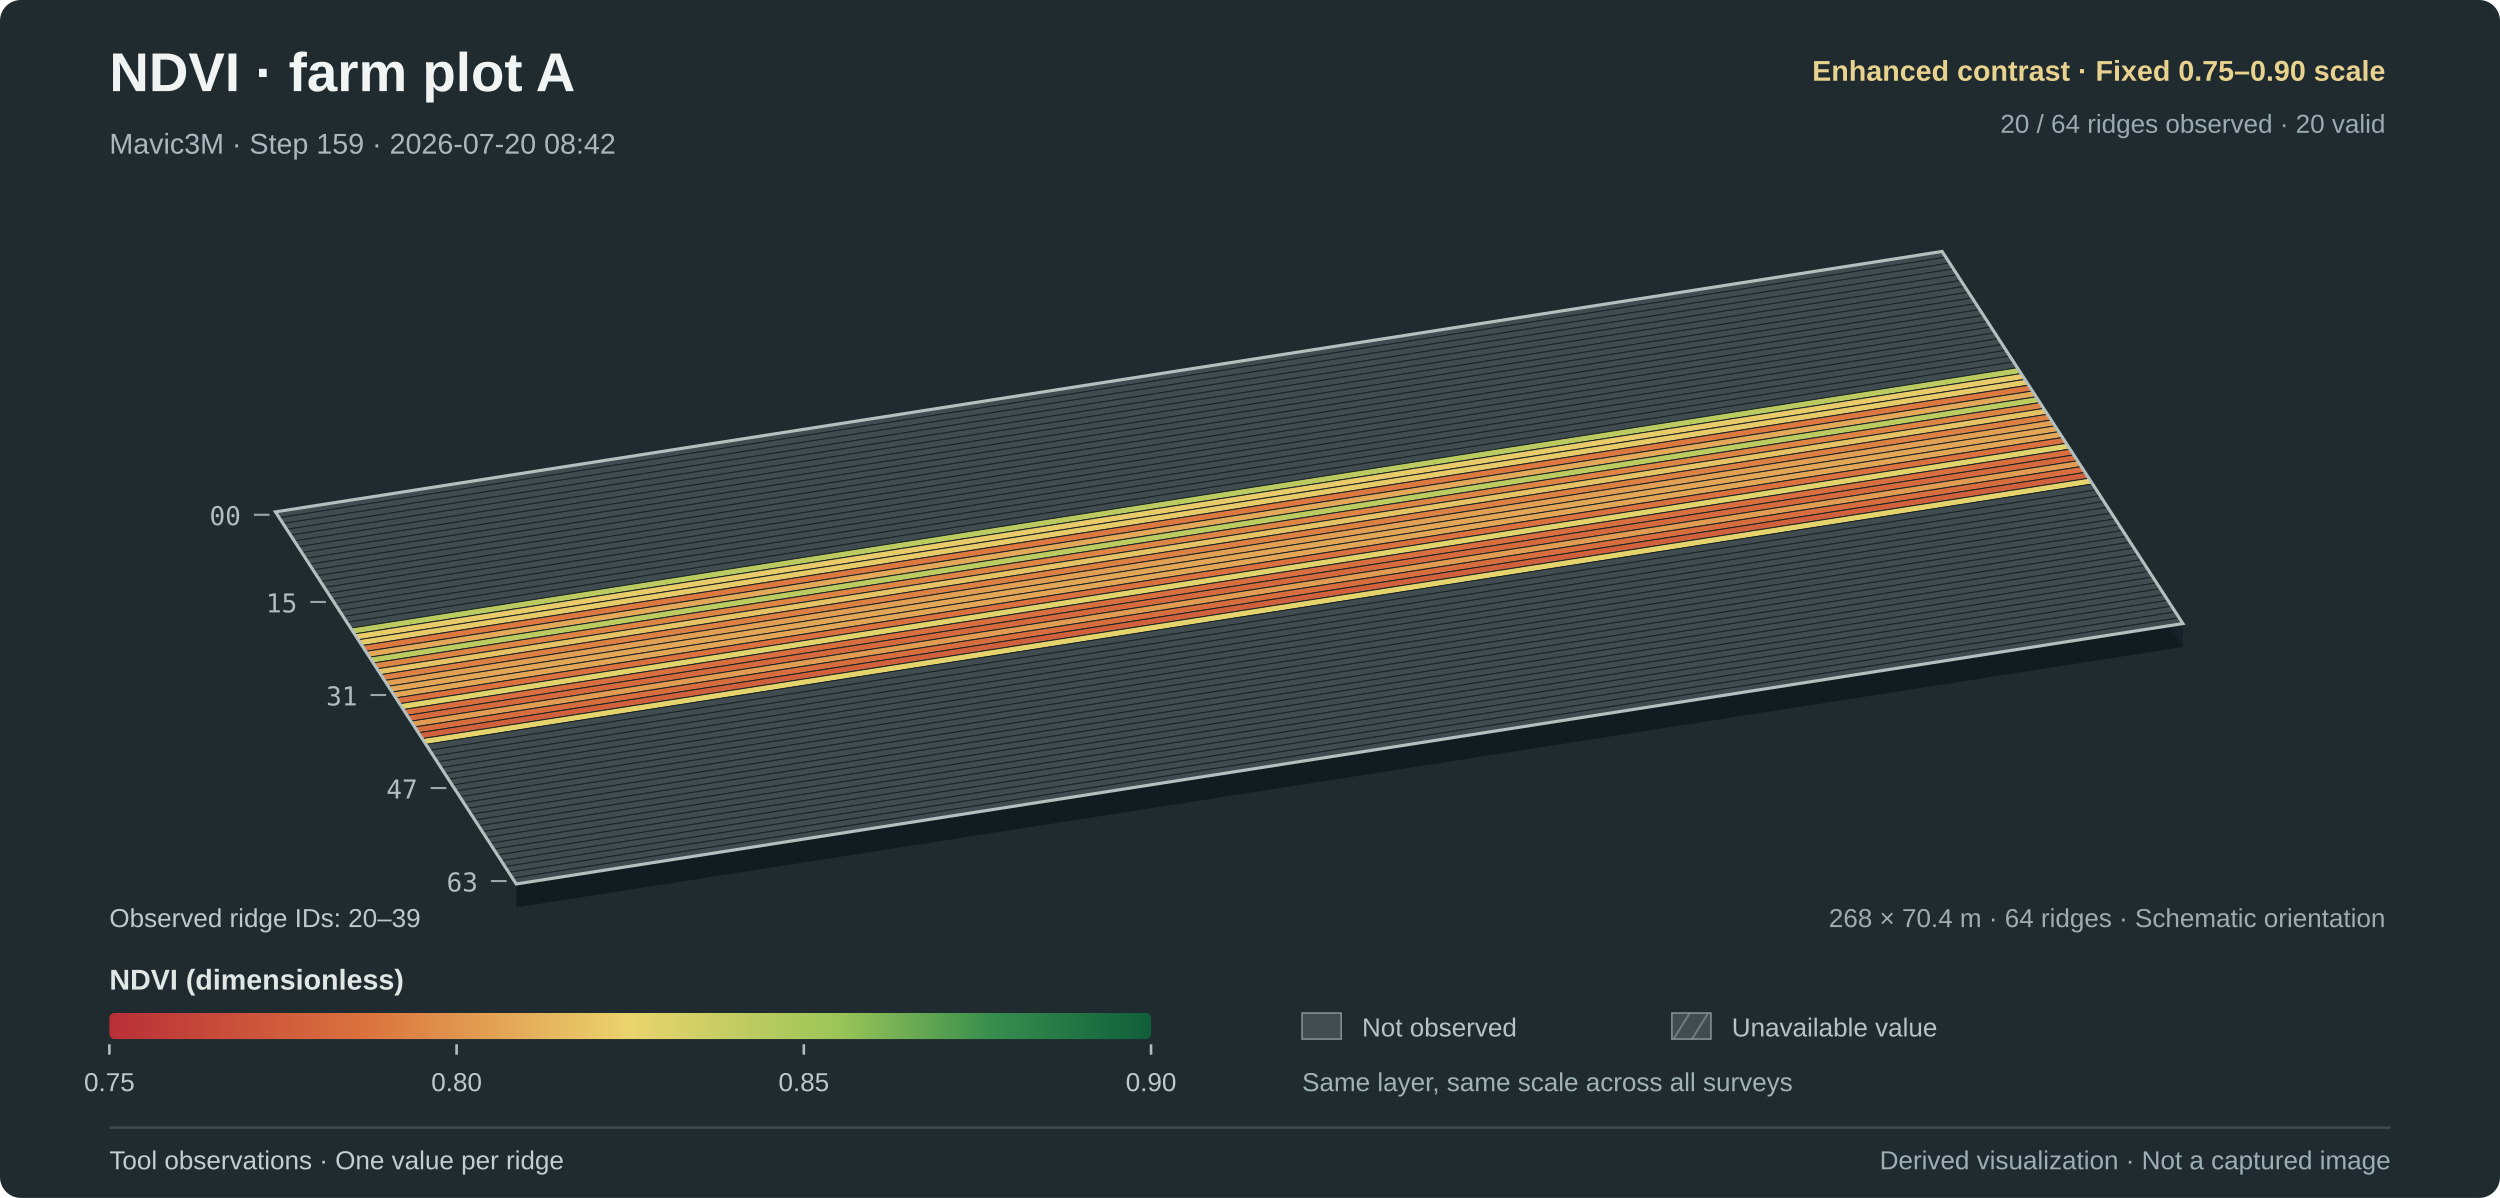
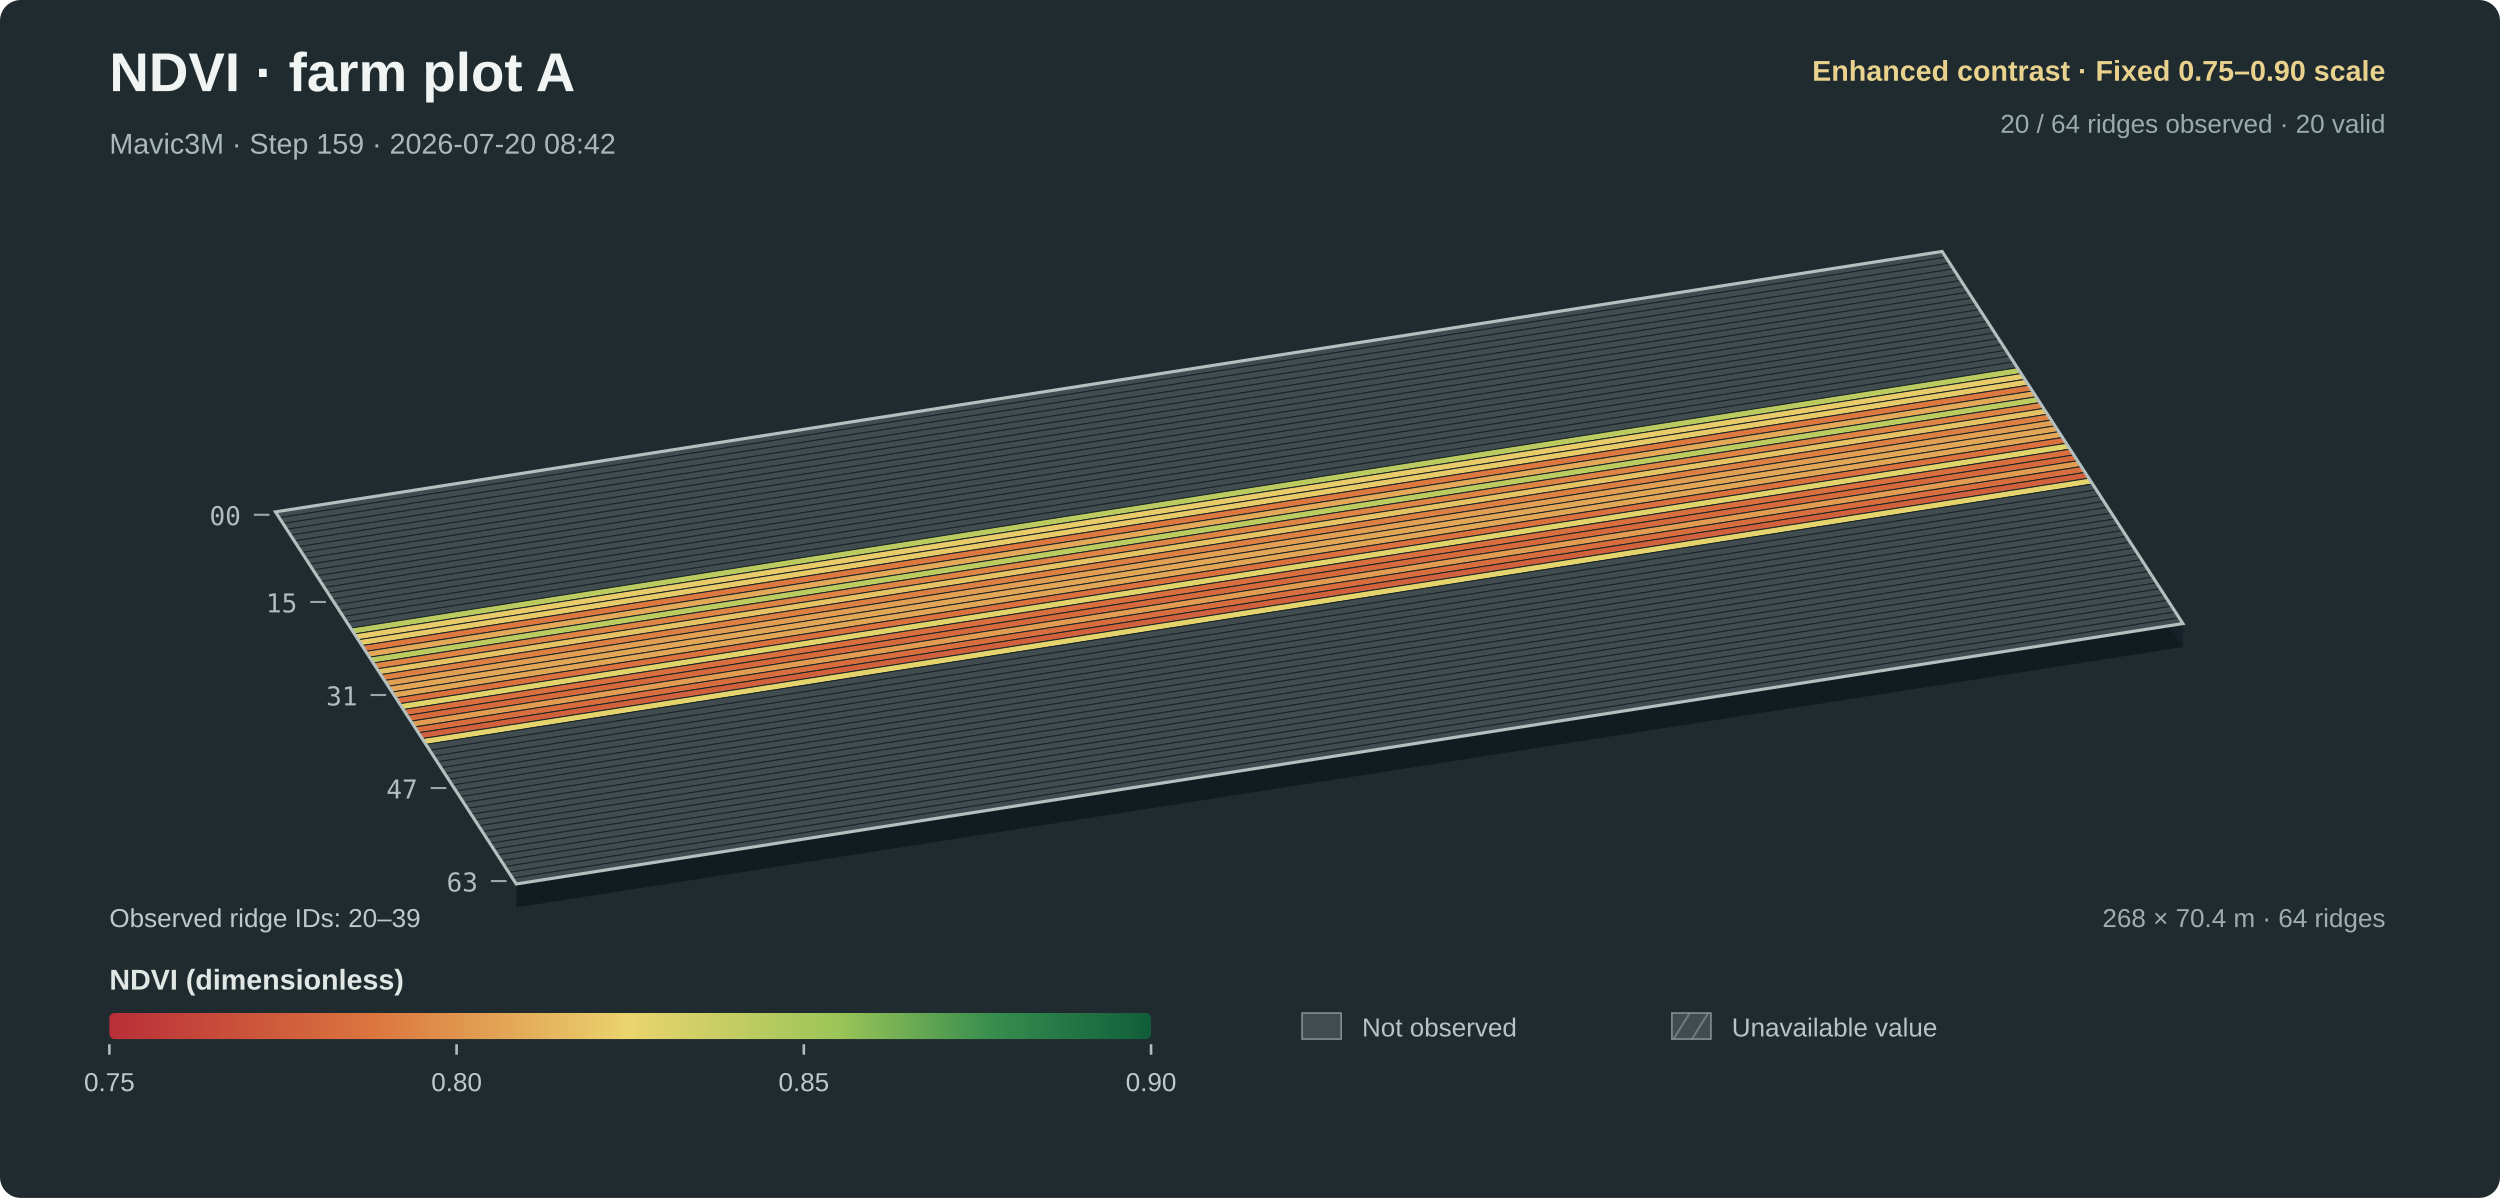
<svg xmlns="http://www.w3.org/2000/svg" viewBox="0 0 960 460" width="960" height="460" role="img" aria-labelledby="survey-8dd829fa-title survey-8dd829fa-desc" data-layer="ndvi" data-contrast="detail" data-valid-count="20">
  <defs>
    <linearGradient id="survey-8dd829fa-scale" x1="0" y1="0" x2="1" y2="0">
      <stop offset="0%" stop-color="#b92f38" />
      <stop offset="25%" stop-color="#db743e" />
      <stop offset="50%" stop-color="#ead46d" />
      <stop offset="70%" stop-color="#9bc558" />
      <stop offset="85%" stop-color="#368d4e" />
      <stop offset="100%" stop-color="#105e3a" />
    </linearGradient>
    <pattern id="survey-8dd829fa-missing" width="6" height="6" patternUnits="userSpaceOnUse" patternTransform="rotate(32)">
      <rect width="6" height="6" fill="#414c50" />
      <path d="M0 0v6" stroke="#6b777a" stroke-width="1.7" />
    </pattern>
  </defs>
  <rect width="960" height="460" rx="8" fill="#202b30" />
  <g font-family="Arial,Helvetica,sans-serif">
    <text x="42" y="35" fill="#f0f4f2" font-size="21" font-weight="600">NDVI · farm plot A</text>
    <text x="42" y="59" fill="#aab8bc" font-size="11">Mavic3M · Step 159 · 2026-07-20 08:42</text>
    <text x="916" y="31" text-anchor="end" fill="#e8d28d" font-size="11" font-weight="600">Enhanced contrast · Fixed 0.75–0.90 scale</text>
    <text x="916" y="51" text-anchor="end" fill="#9aabaf" font-size="10">20 / 64 ridges observed · 20 valid</text>
    <polygon points="198.23,339.45 838.23,239.45 838.23,248.45 198.23,348.45" fill="#111c20" />
    <polygon points="745.77,96.55 838.23,239.45 838.23,248.45 745.77,105.55" fill="#162227" />
    <polygon data-ridge-id="0" data-status="unobserved" points="105.77,196.55 745.77,96.55 747.21,98.78 107.21,198.78" fill="#414c50" stroke="#192326" stroke-width="0.38" />
    <polygon data-ridge-id="1" data-status="unobserved" points="107.21,198.78 747.21,98.78 748.66,101.01 108.66,201.01" fill="#414c50" stroke="#192326" stroke-width="0.38" />
    <polygon data-ridge-id="2" data-status="unobserved" points="108.66,201.01 748.66,101.01 750.1,103.25 110.1,203.25" fill="#414c50" stroke="#192326" stroke-width="0.38" />
    <polygon data-ridge-id="3" data-status="unobserved" points="110.1,203.25 750.1,103.25 751.55,105.48 111.55,205.48" fill="#414c50" stroke="#192326" stroke-width="0.38" />
    <polygon data-ridge-id="4" data-status="unobserved" points="111.55,205.48 751.55,105.48 752.99,107.71 112.99,207.71" fill="#414c50" stroke="#192326" stroke-width="0.38" />
    <polygon data-ridge-id="5" data-status="unobserved" points="112.99,207.71 752.99,107.71 754.44,109.95 114.44,209.95" fill="#414c50" stroke="#192326" stroke-width="0.38" />
    <polygon data-ridge-id="6" data-status="unobserved" points="114.44,209.95 754.44,109.95 755.88,112.18 115.88,212.18" fill="#414c50" stroke="#192326" stroke-width="0.38" />
    <polygon data-ridge-id="7" data-status="unobserved" points="115.88,212.18 755.88,112.18 757.33,114.41 117.33,214.41" fill="#414c50" stroke="#192326" stroke-width="0.38" />
    <polygon data-ridge-id="8" data-status="unobserved" points="117.33,214.41 757.33,114.41 758.77,116.64 118.77,216.64" fill="#414c50" stroke="#192326" stroke-width="0.38" />
    <polygon data-ridge-id="9" data-status="unobserved" points="118.77,216.64 758.77,116.64 760.21,118.88 120.21,218.88" fill="#414c50" stroke="#192326" stroke-width="0.38" />
    <polygon data-ridge-id="10" data-status="unobserved" points="120.21,218.88 760.21,118.88 761.66,121.11 121.66,221.11" fill="#414c50" stroke="#192326" stroke-width="0.38" />
    <polygon data-ridge-id="11" data-status="unobserved" points="121.66,221.11 761.66,121.11 763.1,123.34 123.1,223.34" fill="#414c50" stroke="#192326" stroke-width="0.38" />
    <polygon data-ridge-id="12" data-status="unobserved" points="123.1,223.34 763.1,123.34 764.55,125.58 124.55,225.58" fill="#414c50" stroke="#192326" stroke-width="0.38" />
    <polygon data-ridge-id="13" data-status="unobserved" points="124.55,225.58 764.55,125.58 765.99,127.81 125.99,227.81" fill="#414c50" stroke="#192326" stroke-width="0.38" />
    <polygon data-ridge-id="14" data-status="unobserved" points="125.99,227.81 765.99,127.81 767.44,130.04 127.44,230.04" fill="#414c50" stroke="#192326" stroke-width="0.38" />
    <polygon data-ridge-id="15" data-status="unobserved" points="127.44,230.04 767.44,130.04 768.88,132.27 128.88,232.27" fill="#414c50" stroke="#192326" stroke-width="0.38" />
    <polygon data-ridge-id="16" data-status="unobserved" points="128.88,232.27 768.88,132.27 770.33,134.51 130.33,234.51" fill="#414c50" stroke="#192326" stroke-width="0.38" />
    <polygon data-ridge-id="17" data-status="unobserved" points="130.33,234.51 770.33,134.51 771.77,136.74 131.77,236.74" fill="#414c50" stroke="#192326" stroke-width="0.38" />
    <polygon data-ridge-id="18" data-status="unobserved" points="131.77,236.74 771.77,136.74 773.22,138.97 133.22,238.97" fill="#414c50" stroke="#192326" stroke-width="0.38" />
    <polygon data-ridge-id="19" data-status="unobserved" points="133.22,238.97 773.22,138.97 774.66,141.21 134.66,241.21" fill="#414c50" stroke="#192326" stroke-width="0.38" />
    <polygon data-ridge-id="20" data-status="valid" data-value="0.843" points="134.66,241.21 774.66,141.21 776.11,143.44 136.11,243.44" fill="#bbcb60" stroke="#192326" stroke-width="0.38" />
    <polygon data-ridge-id="21" data-status="valid" data-value="0.822" points="136.11,243.44 776.11,143.44 777.55,145.67 137.55,245.67" fill="#e9cc69" stroke="#192326" stroke-width="0.38" />
    <polygon data-ridge-id="22" data-status="valid" data-value="0.821" points="137.55,245.67 777.55,145.67 779,147.9 139,247.9" fill="#e8ca68" stroke="#192326" stroke-width="0.38" />
    <polygon data-ridge-id="23" data-status="valid" data-value="0.789" points="139,247.9 779,147.9 780.44,150.14 140.44,250.14" fill="#dc7840" stroke="#192326" stroke-width="0.38" />
    <polygon data-ridge-id="24" data-status="valid" data-value="0.808" points="140.44,250.14 780.44,150.14 781.89,152.37 141.89,252.37" fill="#e3a858" stroke="#192326" stroke-width="0.38" />
    <polygon data-ridge-id="25" data-status="valid" data-value="0.842" points="141.89,252.37 781.89,152.37 783.33,154.6 143.33,254.6" fill="#bdcc61" stroke="#192326" stroke-width="0.38" />
    <polygon data-ridge-id="26" data-status="valid" data-value="0.794" points="143.33,254.6 783.33,154.6 784.78,156.84 144.78,256.84" fill="#de8546" stroke="#192326" stroke-width="0.38" />
    <polygon data-ridge-id="27" data-status="valid" data-value="0.818" points="144.78,256.84 784.78,156.84 786.22,159.07 146.22,259.07" fill="#e7c264" stroke="#192326" stroke-width="0.38" />
    <polygon data-ridge-id="28" data-status="valid" data-value="0.792" points="146.22,259.07 786.22,159.07 787.67,161.3 147.67,261.3" fill="#dd8044" stroke="#192326" stroke-width="0.38" />
    <polygon data-ridge-id="29" data-status="valid" data-value="0.804" points="147.67,261.3 787.67,161.3 789.11,163.53 149.11,263.53" fill="#e29e53" stroke="#192326" stroke-width="0.38" />
    <polygon data-ridge-id="30" data-status="valid" data-value="0.807" points="149.11,263.53 789.11,163.53 790.56,165.77 150.56,265.77" fill="#e3a656" stroke="#192326" stroke-width="0.38" />
    <polygon data-ridge-id="31" data-status="valid" data-value="0.807" points="150.56,265.77 790.56,165.77 792,168 152,268" fill="#e3a656" stroke="#192326" stroke-width="0.38" />
    <polygon data-ridge-id="32" data-status="valid" data-value="0.786" points="152,268 792,168 793.44,170.23 153.44,270.23" fill="#da713e" stroke="#192326" stroke-width="0.38" />
    <polygon data-ridge-id="33" data-status="valid" data-value="0.828" points="153.44,270.23 793.44,170.23 794.89,172.47 154.89,272.47" fill="#e2d36b" stroke="#192326" stroke-width="0.38" />
    <polygon data-ridge-id="34" data-status="valid" data-value="0.785" points="154.89,272.47 794.89,172.47 796.33,174.7 156.33,274.7" fill="#d96f3e" stroke="#192326" stroke-width="0.38" />
    <polygon data-ridge-id="35" data-status="valid" data-value="0.782" points="156.33,274.7 796.33,174.7 797.78,176.93 157.78,276.93" fill="#d66a3d" stroke="#192326" stroke-width="0.38" />
    <polygon data-ridge-id="36" data-status="valid" data-value="0.803" points="157.78,276.93 797.78,176.93 799.22,179.16 159.22,279.16" fill="#e19c51" stroke="#192326" stroke-width="0.38" />
    <polygon data-ridge-id="37" data-status="valid" data-value="0.784" points="159.22,279.16 799.22,179.16 800.67,181.4 160.67,281.4" fill="#d86e3d" stroke="#192326" stroke-width="0.38" />
    <polygon data-ridge-id="38" data-status="valid" data-value="0.777" points="160.67,281.4 800.67,181.4 802.11,183.63 162.11,283.63" fill="#d1613c" stroke="#192326" stroke-width="0.38" />
    <polygon data-ridge-id="39" data-status="valid" data-value="0.827" points="162.11,283.63 802.11,183.63 803.56,185.86 163.56,285.86" fill="#e5d36c" stroke="#192326" stroke-width="0.38" />
    <polygon data-ridge-id="40" data-status="unobserved" points="163.56,285.86 803.56,185.86 805,188.1 165,288.1" fill="#414c50" stroke="#192326" stroke-width="0.38" />
    <polygon data-ridge-id="41" data-status="unobserved" points="165,288.1 805,188.1 806.45,190.33 166.45,290.33" fill="#414c50" stroke="#192326" stroke-width="0.38" />
    <polygon data-ridge-id="42" data-status="unobserved" points="166.45,290.33 806.45,190.33 807.89,192.56 167.89,292.56" fill="#414c50" stroke="#192326" stroke-width="0.38" />
    <polygon data-ridge-id="43" data-status="unobserved" points="167.89,292.56 807.89,192.56 809.34,194.79 169.34,294.79" fill="#414c50" stroke="#192326" stroke-width="0.38" />
    <polygon data-ridge-id="44" data-status="unobserved" points="169.34,294.79 809.34,194.79 810.78,197.03 170.78,297.03" fill="#414c50" stroke="#192326" stroke-width="0.38" />
    <polygon data-ridge-id="45" data-status="unobserved" points="170.78,297.03 810.78,197.03 812.23,199.26 172.23,299.26" fill="#414c50" stroke="#192326" stroke-width="0.38" />
    <polygon data-ridge-id="46" data-status="unobserved" points="172.23,299.26 812.23,199.26 813.67,201.49 173.67,301.49" fill="#414c50" stroke="#192326" stroke-width="0.38" />
    <polygon data-ridge-id="47" data-status="unobserved" points="173.67,301.49 813.67,201.49 815.12,203.73 175.12,303.73" fill="#414c50" stroke="#192326" stroke-width="0.38" />
    <polygon data-ridge-id="48" data-status="unobserved" points="175.12,303.73 815.12,203.73 816.56,205.96 176.56,305.96" fill="#414c50" stroke="#192326" stroke-width="0.38" />
    <polygon data-ridge-id="49" data-status="unobserved" points="176.56,305.96 816.56,205.96 818.01,208.19 178.01,308.19" fill="#414c50" stroke="#192326" stroke-width="0.38" />
    <polygon data-ridge-id="50" data-status="unobserved" points="178.01,308.19 818.01,208.19 819.45,210.42 179.45,310.42" fill="#414c50" stroke="#192326" stroke-width="0.38" />
    <polygon data-ridge-id="51" data-status="unobserved" points="179.45,310.42 819.45,210.42 820.9,212.66 180.9,312.66" fill="#414c50" stroke="#192326" stroke-width="0.38" />
    <polygon data-ridge-id="52" data-status="unobserved" points="180.9,312.66 820.9,212.66 822.34,214.89 182.34,314.89" fill="#414c50" stroke="#192326" stroke-width="0.38" />
    <polygon data-ridge-id="53" data-status="unobserved" points="182.34,314.89 822.34,214.89 823.79,217.12 183.79,317.12" fill="#414c50" stroke="#192326" stroke-width="0.38" />
    <polygon data-ridge-id="54" data-status="unobserved" points="183.79,317.12 823.79,217.12 825.23,219.36 185.23,319.36" fill="#414c50" stroke="#192326" stroke-width="0.38" />
    <polygon data-ridge-id="55" data-status="unobserved" points="185.23,319.36 825.23,219.36 826.67,221.59 186.67,321.59" fill="#414c50" stroke="#192326" stroke-width="0.38" />
    <polygon data-ridge-id="56" data-status="unobserved" points="186.67,321.59 826.67,221.59 828.12,223.82 188.12,323.82" fill="#414c50" stroke="#192326" stroke-width="0.38" />
    <polygon data-ridge-id="57" data-status="unobserved" points="188.12,323.82 828.12,223.82 829.56,226.05 189.56,326.05" fill="#414c50" stroke="#192326" stroke-width="0.38" />
    <polygon data-ridge-id="58" data-status="unobserved" points="189.56,326.05 829.56,226.05 831.01,228.29 191.01,328.29" fill="#414c50" stroke="#192326" stroke-width="0.38" />
    <polygon data-ridge-id="59" data-status="unobserved" points="191.01,328.29 831.01,228.29 832.45,230.52 192.45,330.52" fill="#414c50" stroke="#192326" stroke-width="0.38" />
    <polygon data-ridge-id="60" data-status="unobserved" points="192.45,330.52 832.45,230.52 833.9,232.75 193.9,332.75" fill="#414c50" stroke="#192326" stroke-width="0.38" />
    <polygon data-ridge-id="61" data-status="unobserved" points="193.9,332.75 833.9,232.75 835.34,234.99 195.34,334.99" fill="#414c50" stroke="#192326" stroke-width="0.38" />
    <polygon data-ridge-id="62" data-status="unobserved" points="195.34,334.99 835.34,234.99 836.79,237.22 196.79,337.22" fill="#414c50" stroke="#192326" stroke-width="0.38" />
    <polygon data-ridge-id="63" data-status="unobserved" points="196.79,337.22 836.79,237.22 838.23,239.45 198.23,339.45" fill="#414c50" stroke="#192326" stroke-width="0.38" />
    <path d="M105.77 196.55L745.77 96.55L838.23 239.45L198.23 339.45Z" fill="none" stroke="#b3c0be" stroke-width="1.2" />
    <path d="M97.49 197.67h6" stroke="#9ba7a9" stroke-width=".8" />
    <text x="92.49" y="201.67" text-anchor="end" fill="#b1bdbd" font-size="10" font-family="monospace">00</text>
    <path d="M119.16 231.16h6" stroke="#9ba7a9" stroke-width=".8" />
    <text x="114.16" y="235.16" text-anchor="end" fill="#b1bdbd" font-size="10" font-family="monospace">15</text>
    <path d="M142.28 266.88h6" stroke="#9ba7a9" stroke-width=".8" />
    <text x="137.28" y="270.88" text-anchor="end" fill="#b1bdbd" font-size="10" font-family="monospace">31</text>
    <path d="M165.39 302.61h6" stroke="#9ba7a9" stroke-width=".8" />
    <text x="160.39" y="306.61" text-anchor="end" fill="#b1bdbd" font-size="10" font-family="monospace">47</text>
    <path d="M188.51 338.33h6" stroke="#9ba7a9" stroke-width=".8" />
    <text x="183.51" y="342.33" text-anchor="end" fill="#b1bdbd" font-size="10" font-family="monospace">63</text>
    <text x="42" y="356" fill="#bdc9ca" font-size="10">Observed ridge IDs: 20–39</text>
-     <text x="916" y="356" text-anchor="end" fill="#9fadaf" font-size="10">268 × 70.4 m · 64 ridges · Schematic orientation</text>
+     <text x="916" y="356" text-anchor="end" fill="#9fadaf" font-size="10">268 × 70.4 m · 64 ridges</text>
    <text x="42" y="380" fill="#e0e7e4" font-size="11" font-weight="600">NDVI (dimensionless)</text>
    <rect x="42" y="389" width="400" height="10" rx="2" fill="url(#survey-8dd829fa-scale)" />
    <path d="M42 401v4" stroke="#b1bebf" />
    <text x="42" y="419" text-anchor="middle" fill="#bdc9ca" font-size="10">0.75</text>
    <path d="M175.33 401v4" stroke="#b1bebf" />
    <text x="175.33" y="419" text-anchor="middle" fill="#bdc9ca" font-size="10">0.80</text>
    <path d="M308.67 401v4" stroke="#b1bebf" />
    <text x="308.67" y="419" text-anchor="middle" fill="#bdc9ca" font-size="10">0.85</text>
    <path d="M442 401v4" stroke="#b1bebf" />
    <text x="442" y="419" text-anchor="middle" fill="#bdc9ca" font-size="10">0.90</text>
    <rect x="500" y="389" width="15" height="10" fill="#414c50" stroke="#839195" stroke-width=".6" />
    <text x="523" y="398" fill="#b7c3c5" font-size="10">Not observed</text>
    <rect x="642" y="389" width="15" height="10" fill="url(#survey-8dd829fa-missing)" stroke="#839195" stroke-width=".6" />
    <text x="665" y="398" fill="#b7c3c5" font-size="10">Unavailable value</text>
-     <text x="500" y="419" fill="#a1b2b5" font-size="10">Same layer, same scale across all surveys</text>
-     <path d="M42 433H918" stroke="#3c494e" />
-     <text x="42" y="449" fill="#c2ced0" font-size="10">Tool observations · One value per ridge</text>
-     <text x="918" y="449" text-anchor="end" fill="#9eafb3" font-size="10">Derived visualization · Not a captured image</text>
+     <text x="500" y="419" fill="#a1b2b5" font-size="10" />
  </g>
</svg>
